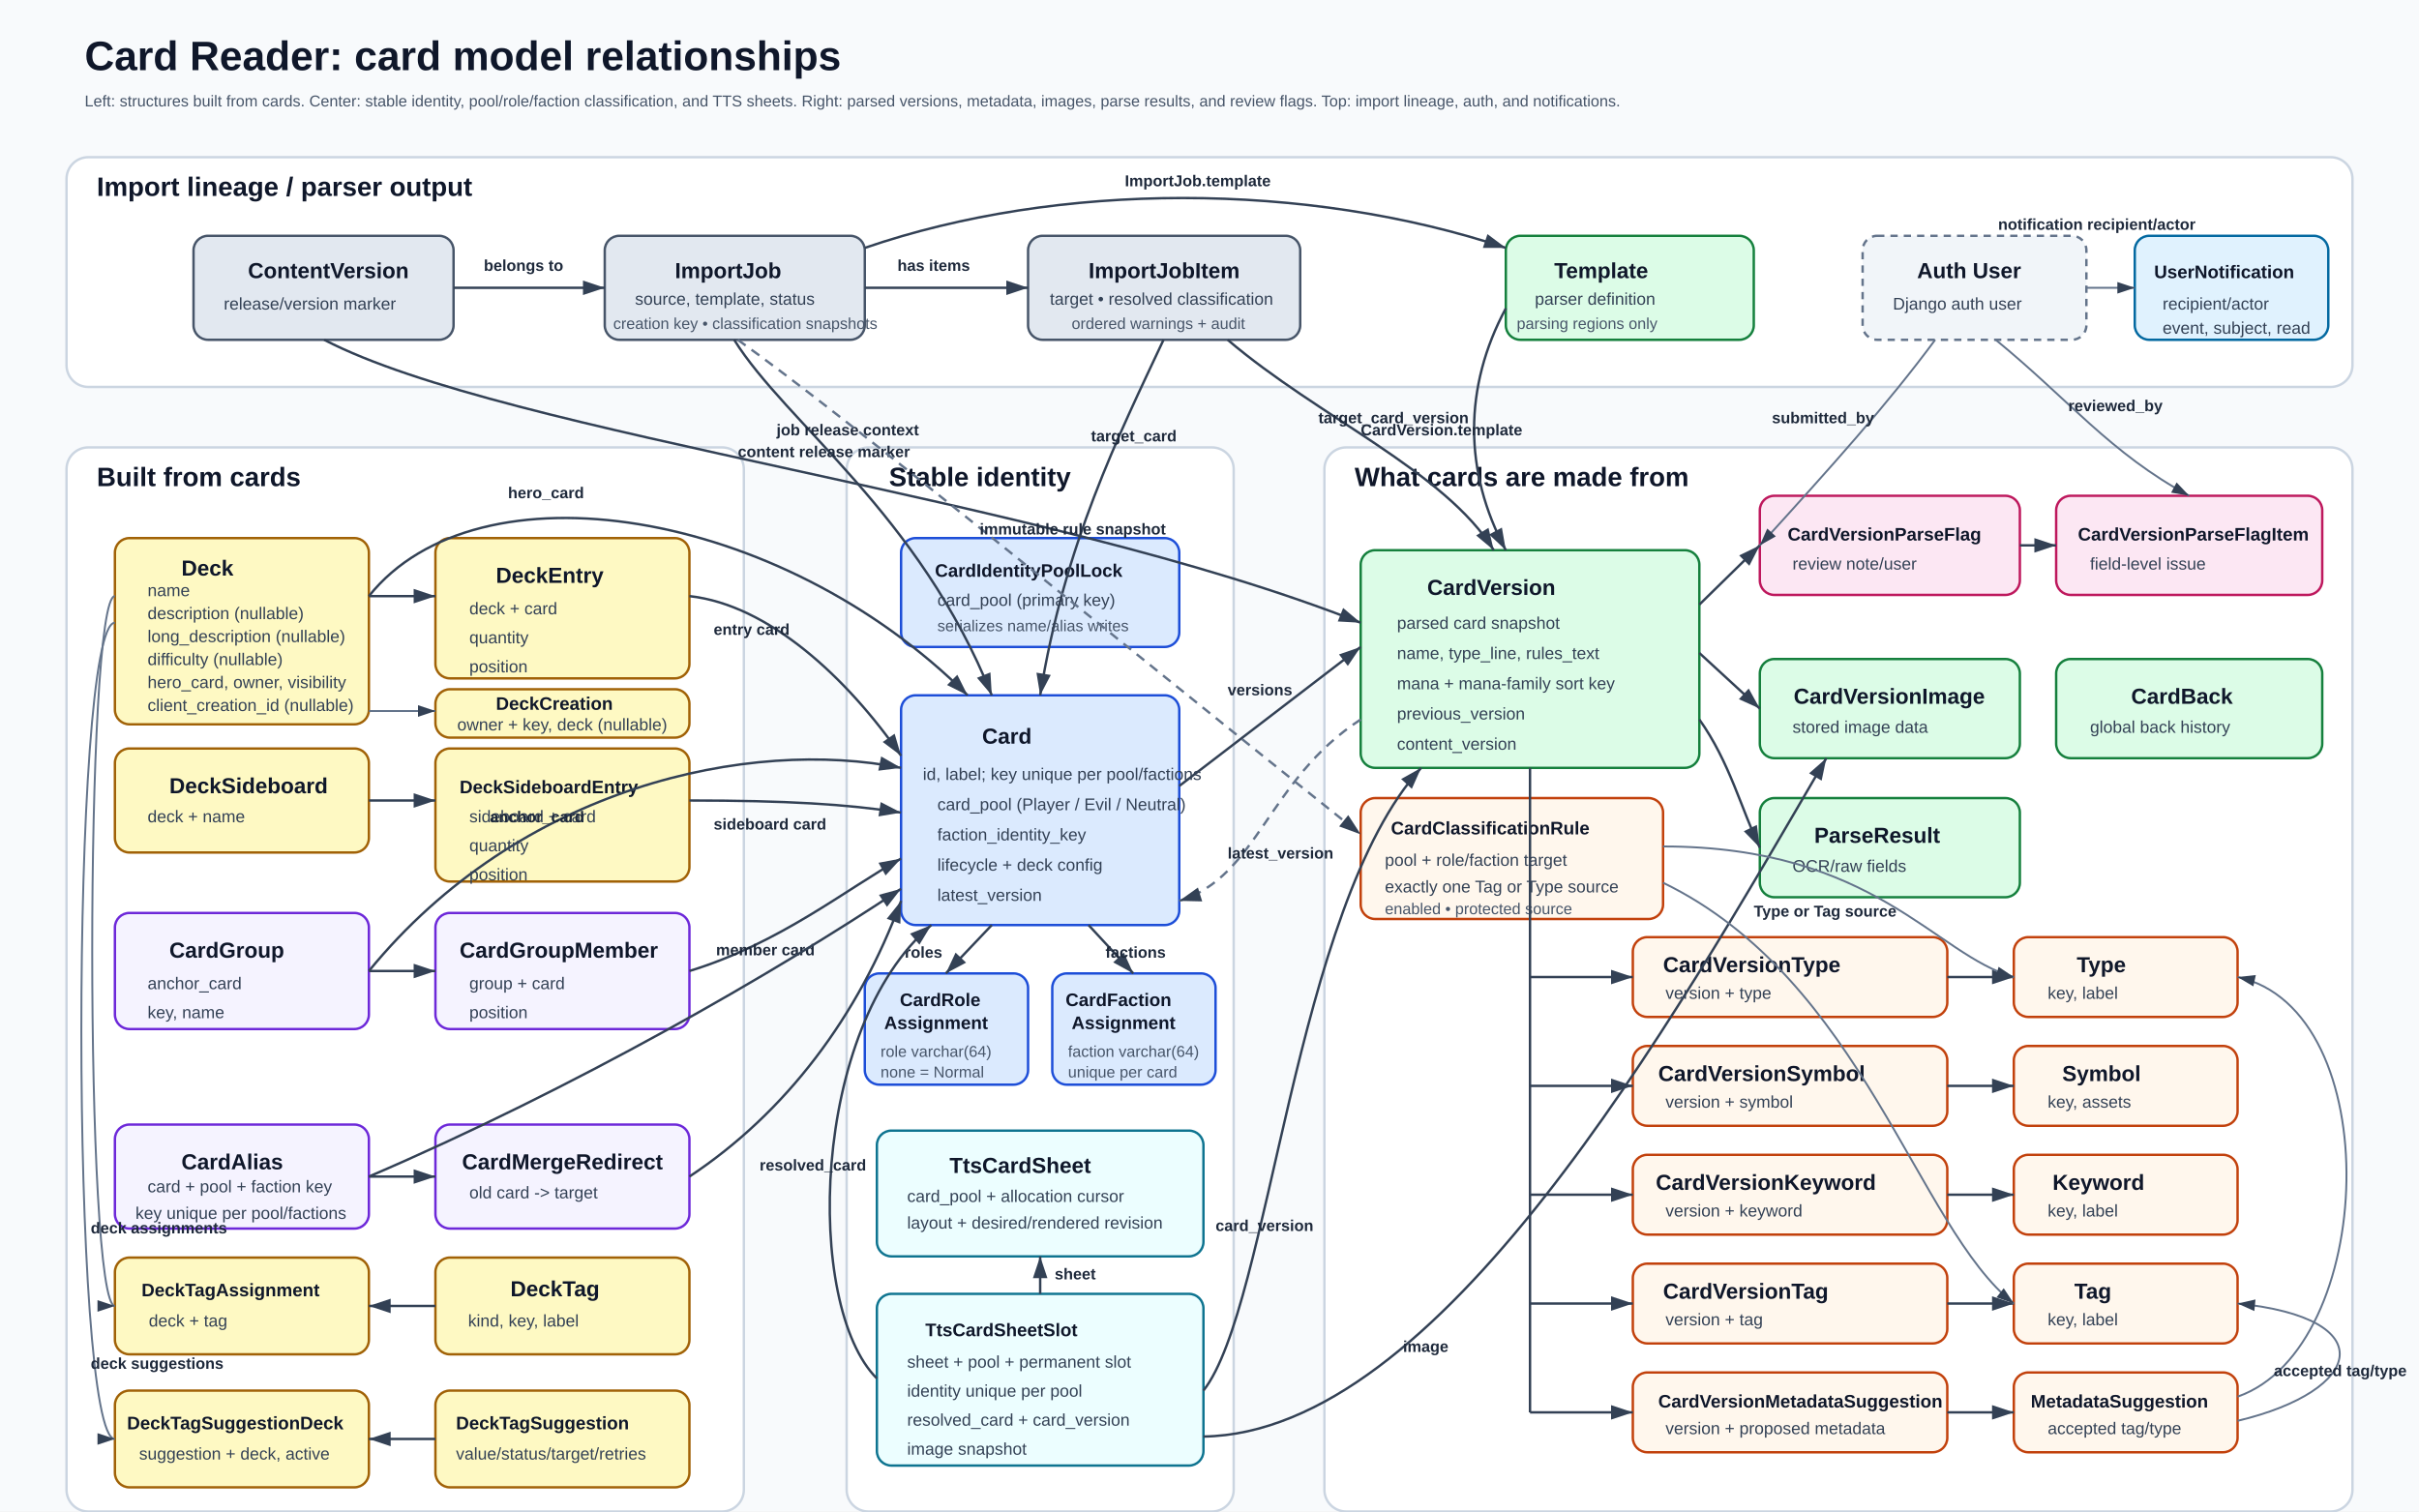
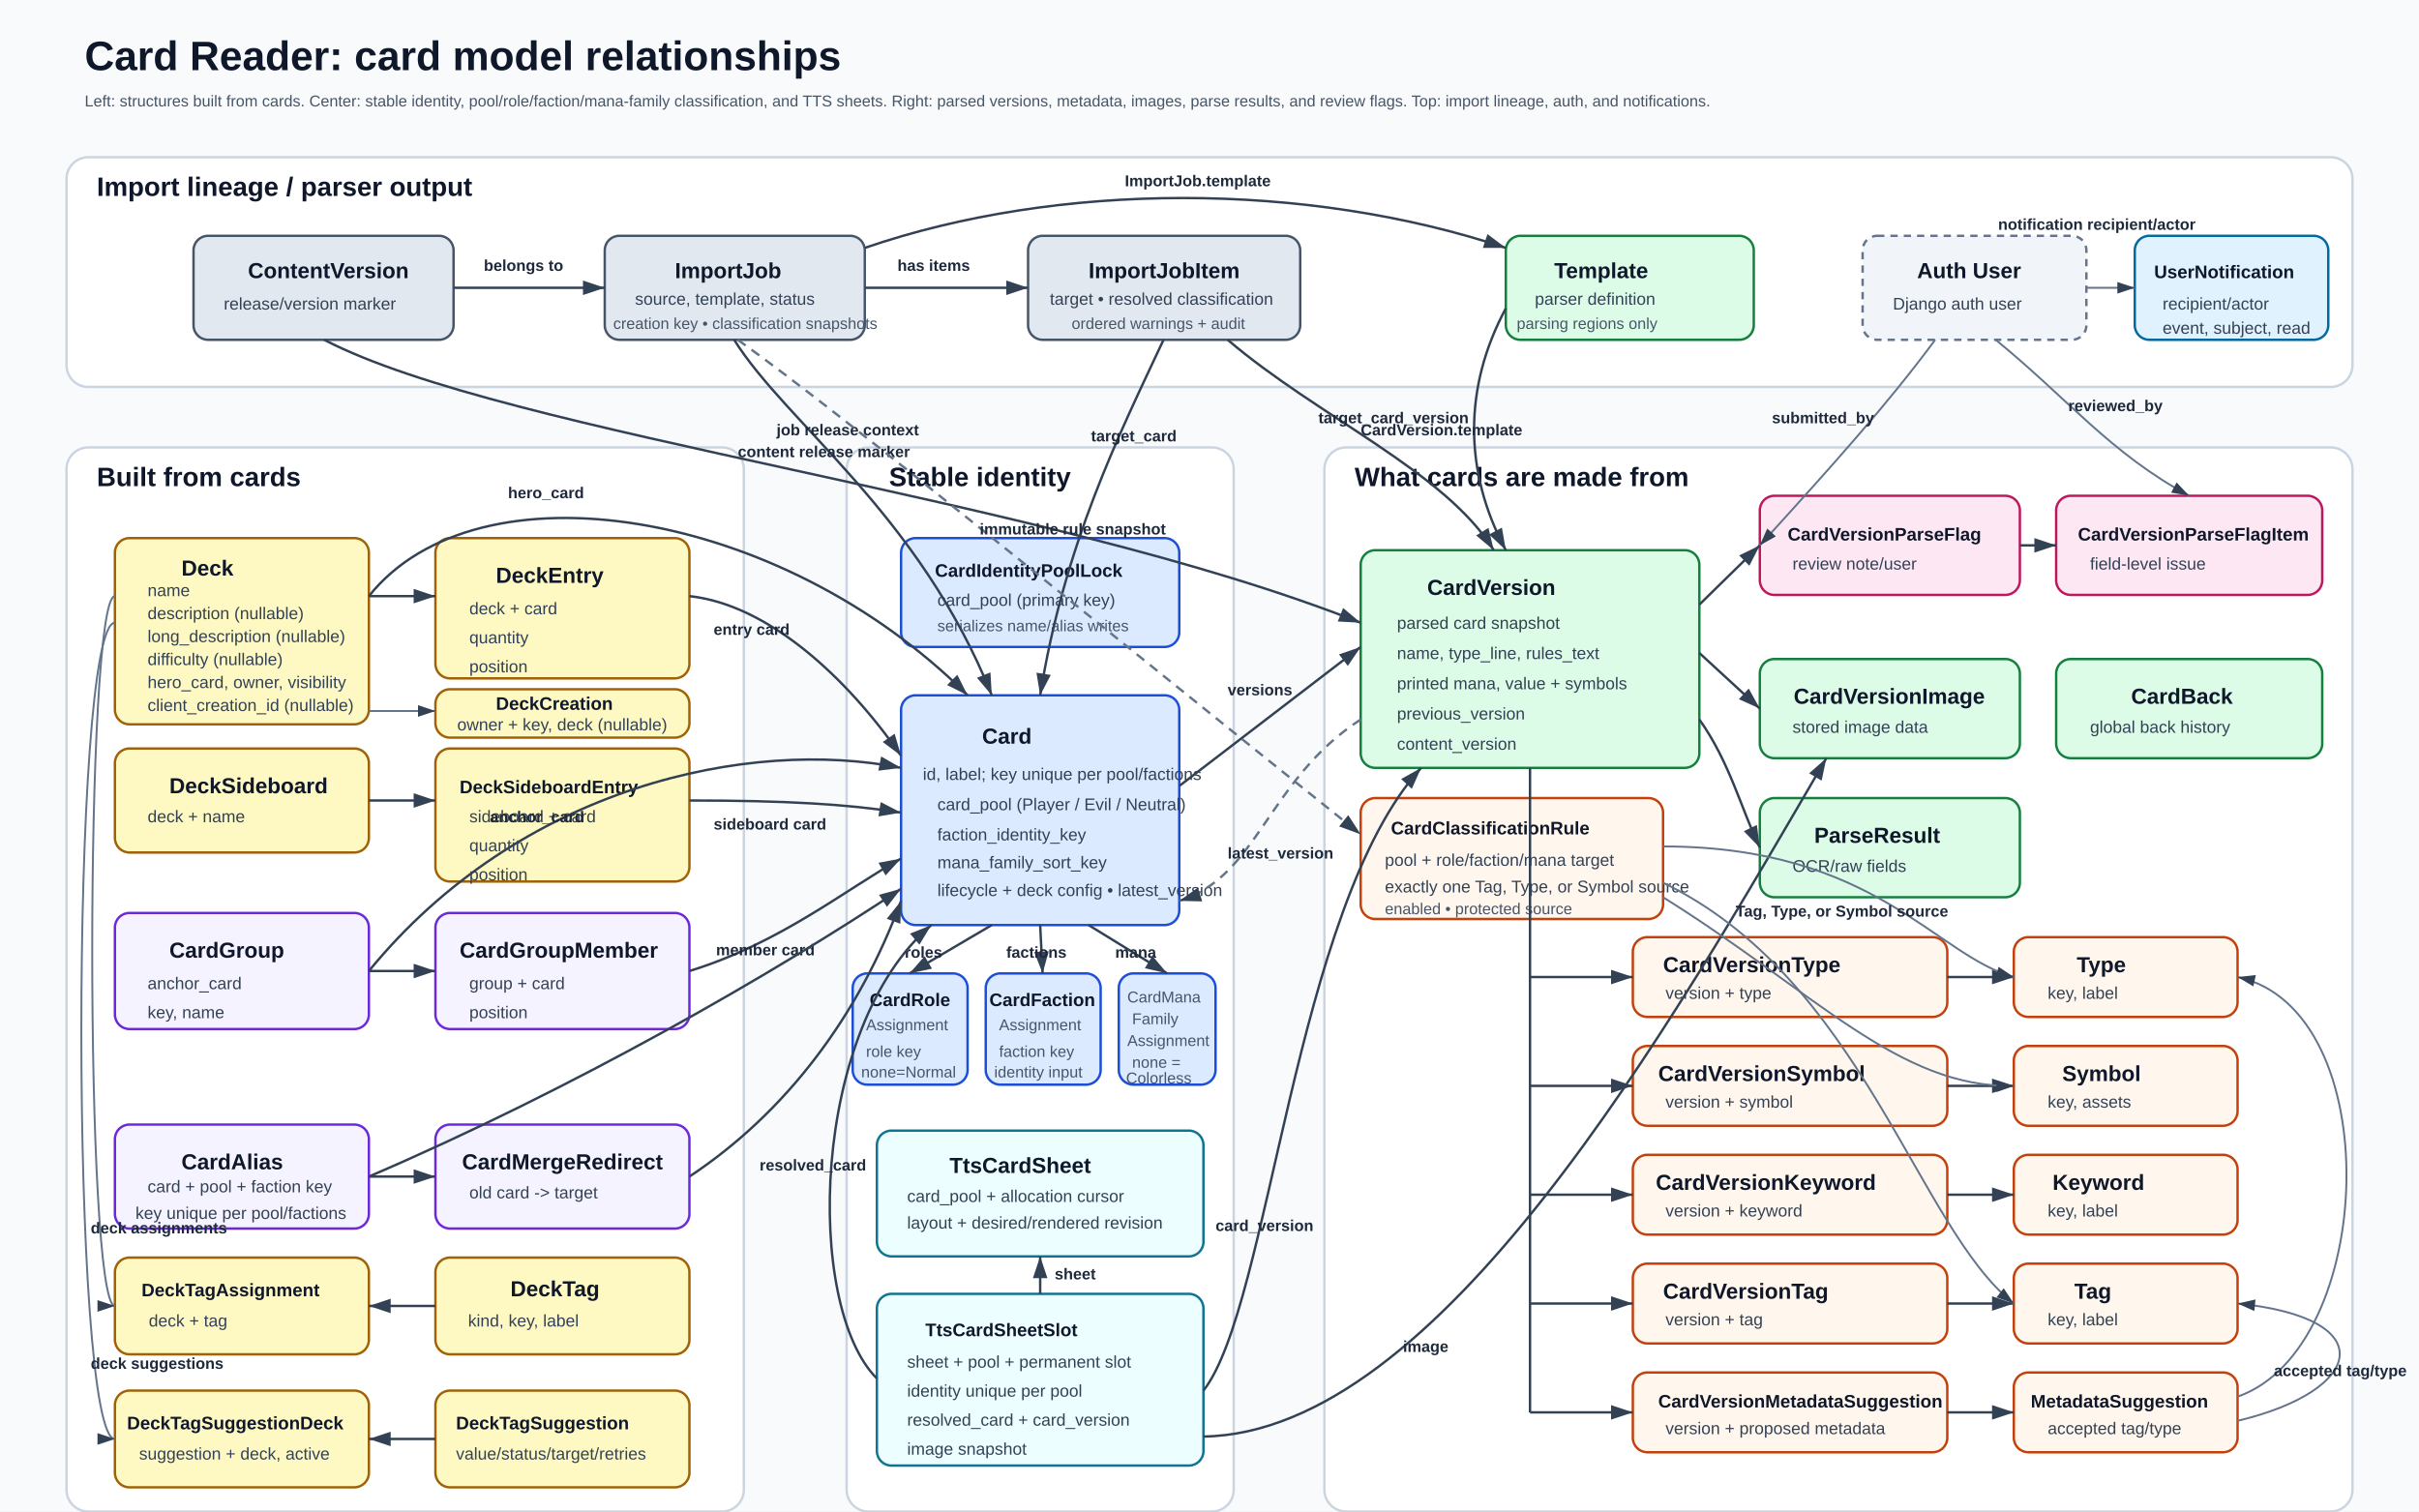
<svg xmlns="http://www.w3.org/2000/svg" width="2000" height="1250" viewBox="0 0 2000 1250" role="img" aria-labelledby="title desc">
  <defs>
    <marker id="arrow" markerWidth="10" markerHeight="10" refX="9" refY="3" orient="auto" markerUnits="strokeWidth">
      <path d="M0,0 L0,6 L9,3 z" fill="#334155" />
    </marker>
    <style>
      .bg { fill: #f8fafc; }
      .band { fill: #ffffff; stroke: #cbd5e1; stroke-width: 2; rx: 18; }
      .band-title { font: 700 22px Arial, sans-serif; fill: #0f172a; }
      .box { fill: #ffffff; stroke: #334155; stroke-width: 2; rx: 12; }
      .card { fill: #dbeafe; stroke: #1d4ed8; }
      .left { fill: #fef9c3; stroke: #a16207; }
      .group { fill: #f5f3ff; stroke: #6d28d9; }
      .version { fill: #dcfce7; stroke: #15803d; }
      .meta { fill: #fff7ed; stroke: #c2410c; }
      .review { fill: #fce7f3; stroke: #be185d; }
      .notify { fill: #e0f2fe; stroke: #0369a1; }
      .tts { fill: #ecfeff; stroke: #0e7490; }
      .import { fill: #e2e8f0; stroke: #475569; }
      .external { fill: #f1f5f9; stroke: #64748b; stroke-dasharray: 6 5; }
      .title { font: 700 18px Arial, sans-serif; fill: #0f172a; }
      .title-small { font: 700 15px Arial, sans-serif; fill: #0f172a; }
      .field { font: 14px Arial, sans-serif; fill: #334155; }
      .small { font: 13px Arial, sans-serif; fill: #475569; }
      .label { font: 13px Arial, sans-serif; fill: #1e293b; font-weight: 700; }
      .bus { stroke: #334155; stroke-width: 2; fill: none; }
      .line { stroke: #334155; stroke-width: 2; fill: none; marker-end: url(#arrow); }
      .soft { stroke: #64748b; stroke-width: 2; fill: none; stroke-dasharray: 8 6; marker-end: url(#arrow); }
      .thin { stroke: #64748b; stroke-width: 1.6; fill: none; marker-end: url(#arrow); }
    </style>
  </defs>
  <rect class="bg" width="2000" height="1250" />
  <text x="70" y="58" style="font: 800 34px Arial, sans-serif; fill: #0f172a;">Card Reader: card model relationships</text>
-   <text x="70" y="88" class="small">Left: structures built from cards. Center: stable identity, pool/role/faction classification, and TTS sheets. Right: parsed versions, metadata, images, parse results, and review flags. Top: import lineage, auth, and notifications.</text>
+   <text x="70" y="88" class="small">Left: structures built from cards. Center: stable identity, pool/role/faction/mana-family classification, and TTS sheets. Right: parsed versions, metadata, images, parse results, and review flags. Top: import lineage, auth, and notifications.</text>
  <rect class="band" x="55" y="130" width="1890" height="190" />
  <text class="band-title" x="80" y="162">Import lineage / parser output</text>
  <rect class="box import" x="160" y="195" width="215" height="86" />
  <text class="title" x="205" y="230">ContentVersion</text>
  <text class="field" x="185" y="256">release/version marker</text>
  <rect class="box import" x="500" y="195" width="215" height="86" />
  <text class="title" x="558" y="230">ImportJob</text>
  <text class="field" x="525" y="252">source, template, status</text>
  <text class="small" x="507" y="272">creation key • classification snapshots</text>
  <rect class="box import" x="850" y="195" width="225" height="86" />
  <text class="title" x="900" y="230">ImportJobItem</text>
  <text class="field" x="868" y="252">target • resolved classification</text>
  <text class="small" x="886" y="272">ordered warnings + audit</text>
  <rect class="box version" x="1245" y="195" width="205" height="86" />
  <text class="title" x="1285" y="230">Template</text>
  <text class="field" x="1269" y="252">parser definition</text>
  <text class="small" x="1254" y="272">parsing regions only</text>
  <rect class="box external" x="1540" y="195" width="185" height="86" />
  <text class="title" x="1585" y="230">Auth User</text>
  <text class="field" x="1565" y="256">Django auth user</text>
  <rect class="box notify" x="1765" y="195" width="160" height="86" />
  <text class="title-small" x="1781" y="230">UserNotification</text>
  <text class="field" x="1788" y="256">recipient/actor</text>
  <text class="field" x="1788" y="276">event, subject, read</text>
  <rect class="band" x="55" y="370" width="560" height="880" />
  <text class="band-title" x="80" y="402">Built from cards</text>
  <rect class="box left" x="95" y="445" width="210" height="154" />
  <text class="title" x="150" y="476">Deck</text>
  <text class="field" x="122" y="493">name</text>
  <text class="field" x="122" y="512">description (nullable)</text>
  <text class="field" x="122" y="531">long_description (nullable)</text>
  <text class="field" x="122" y="550">difficulty (nullable)</text>
  <text class="field" x="122" y="569">hero_card, owner, visibility</text>
  <text class="field" x="122" y="588">client_creation_id (nullable)</text>
  <rect class="box left" x="360" y="445" width="210" height="116" />
  <text class="title" x="410" y="482">DeckEntry</text>
  <text class="field" x="388" y="508">deck + card</text>
  <text class="field" x="388" y="532">quantity</text>
  <text class="field" x="388" y="556">position</text>
  <rect class="box left" x="360" y="570" width="210" height="40" />
  <text class="title-small" x="410" y="587">DeckCreation</text>
  <text class="field" x="378" y="604">owner + key, deck (nullable)</text>
  <rect class="box left" x="95" y="619" width="210" height="86" />
  <text class="title" x="140" y="656">DeckSideboard</text>
  <text class="field" x="122" y="680">deck + name</text>
  <rect class="box left" x="360" y="619" width="210" height="110" />
  <text class="title-small" x="380" y="656">DeckSideboardEntry</text>
  <text class="field" x="388" y="680">sideboard + card</text>
  <text class="field" x="388" y="704">quantity</text>
  <text class="field" x="388" y="728">position</text>
  <rect class="box group" x="95" y="755" width="210" height="96" />
  <text class="title" x="140" y="792">CardGroup</text>
  <text class="field" x="122" y="818">anchor_card</text>
  <text class="field" x="122" y="842">key, name</text>
  <rect class="box group" x="360" y="755" width="210" height="96" />
  <text class="title" x="380" y="792">CardGroupMember</text>
  <text class="field" x="388" y="818">group + card</text>
  <text class="field" x="388" y="842">position</text>
  <rect class="box group" x="95" y="930" width="210" height="86" />
  <text class="title" x="150" y="967">CardAlias</text>
  <text class="field" x="122" y="986">card + pool + faction key</text>
  <text class="field" x="112" y="1008">key unique per pool/factions</text>
  <rect class="box group" x="360" y="930" width="210" height="86" />
  <text class="title" x="382" y="967">CardMergeRedirect</text>
  <text class="field" x="388" y="991">old card -&gt; target</text>
  <rect class="box left" x="95" y="1040" width="210" height="80" />
  <text class="title-small" x="117" y="1072">DeckTagAssignment</text>
  <text class="field" x="123" y="1097">deck + tag</text>
  <rect class="box left" x="360" y="1040" width="210" height="80" />
  <text class="title" x="422" y="1072">DeckTag</text>
  <text class="field" x="387" y="1097">kind, key, label</text>
  <rect class="box left" x="95" y="1150" width="210" height="80" />
  <text class="title-small" x="105" y="1182">DeckTagSuggestionDeck</text>
  <text class="field" x="115" y="1207">suggestion + deck, active</text>
  <rect class="box left" x="360" y="1150" width="210" height="80" />
  <text class="title-small" x="377" y="1182">DeckTagSuggestion</text>
  <text class="field" x="377" y="1207">value/status/target/retries</text>
  <rect class="band" x="700" y="370" width="320" height="880" />
  <text class="band-title" x="735" y="402">Stable identity</text>
  <rect class="box card" x="745" y="445" width="230" height="90" />
  <text class="title-small" x="773" y="477">CardIdentityPoolLock</text>
  <text class="field" x="775" y="501">card_pool (primary key)</text>
  <text class="small" x="775" y="522">serializes name/alias writes</text>
  <rect class="box card" x="745" y="575" width="230" height="190" />
  <text class="title" x="812" y="615">Card</text>
  <text class="field" x="763" y="645">id, label; key unique per pool/factions</text>
  <text class="field" x="775" y="670">card_pool (Player / Evil / Neutral)</text>
  <text class="field" x="775" y="695">faction_identity_key</text>
-   <text class="field" x="775" y="720">lifecycle + deck config</text>
-   <text class="field" x="775" y="745">latest_version</text>
-   <rect class="box card" x="715" y="805" width="135" height="92" />
-   <text x="744" y="832" class="title-small">CardRole</text>
-   <text x="731" y="851" class="title-small">Assignment</text>
-   <text x="728" y="874" class="small">role varchar(64)</text>
-   <text x="728" y="891" class="small">none = Normal</text>
-   <rect class="box card" x="870" y="805" width="135" height="92" />
-   <text x="881" y="832" class="title-small">CardFaction</text>
-   <text x="886" y="851" class="title-small">Assignment</text>
-   <text x="883" y="874" class="small">faction varchar(64)</text>
-   <text x="883" y="891" class="small">unique per card</text>
+   <text class="field" x="775" y="718">mana_family_sort_key</text>
+   <text class="field" x="775" y="741">lifecycle + deck config • latest_version</text>
+   <rect class="box card" x="705" y="805" width="95" height="92" />
+   <text x="719" y="832" class="title-small">CardRole</text>
+   <text x="716" y="852" class="small">Assignment</text>
+   <text x="716" y="874" class="small">role key</text>
+   <text x="712" y="891" class="small">none=Normal</text>
+   <rect class="box card" x="815" y="805" width="95" height="92" />
+   <text x="818" y="832" class="title-small">CardFaction</text>
+   <text x="826" y="852" class="small">Assignment</text>
+   <text x="826" y="874" class="small">faction key</text>
+   <text x="822" y="891" class="small">identity input</text>
+   <rect class="box card" x="925" y="805" width="80" height="92" />
+   <text x="932" y="829" class="small">CardMana</text>
+   <text x="936" y="847" class="small">Family</text>
+   <text x="932" y="865" class="small">Assignment</text>
+   <text x="936" y="883" class="small">none =</text>
+   <text x="931" y="896" class="small">Colorless</text>
  <rect class="box tts" x="725" y="935" width="270" height="104" />
  <text class="title" x="785" y="970">TtsCardSheet</text>
  <text class="field" x="750" y="994">card_pool + allocation cursor</text>
  <text class="field" x="750" y="1016">layout + desired/rendered revision</text>
  <rect class="box tts" x="725" y="1070" width="270" height="142" />
  <text class="title-small" x="765" y="1105">TtsCardSheetSlot</text>
  <text class="field" x="750" y="1131">sheet + pool + permanent slot</text>
  <text class="field" x="750" y="1155">identity unique per pool</text>
  <text class="field" x="750" y="1179">resolved_card + card_version</text>
  <text class="field" x="750" y="1203">image snapshot</text>
  <rect class="band" x="1095" y="370" width="850" height="880" />
  <text class="band-title" x="1120" y="402">What cards are made from</text>
  <rect class="box version" x="1125" y="455" width="280" height="180" />
  <text class="title" x="1180" y="492">CardVersion</text>
  <text class="field" x="1155" y="520">parsed card snapshot</text>
  <text class="field" x="1155" y="545">name, type_line, rules_text</text>
-   <text class="field" x="1155" y="570">mana + mana-family sort key</text>
+   <text class="field" x="1155" y="570">printed mana, value + symbols</text>
  <text class="field" x="1155" y="595">previous_version</text>
  <text class="field" x="1155" y="620">content_version</text>
  <rect class="box review" x="1455" y="410" width="215" height="82" />
  <text class="title-small" x="1478" y="447">CardVersionParseFlag</text>
  <text class="field" x="1482" y="471">review note/user</text>
  <rect class="box review" x="1700" y="410" width="220" height="82" />
  <text class="title-small" x="1718" y="447">CardVersionParseFlagItem</text>
  <text class="field" x="1728" y="471">field-level issue</text>
  <rect class="box version" x="1455" y="545" width="215" height="82" />
  <text class="title" x="1483" y="582">CardVersionImage</text>
  <text class="field" x="1482" y="606">stored image data</text>
  <rect class="box version" x="1700" y="545" width="220" height="82" />
  <text class="title" x="1762" y="582">CardBack</text>
  <text class="field" x="1728" y="606">global back history</text>
  <rect class="box version" x="1455" y="660" width="215" height="82" />
  <text class="title" x="1500" y="697">ParseResult</text>
  <text class="field" x="1482" y="721">OCR/raw fields</text>
  <rect class="box meta" x="1125" y="660" width="250" height="100" />
  <text class="title-small" x="1150" y="690">CardClassificationRule</text>
-   <text class="field" x="1145" y="716">pool + role/faction target</text>
-   <text class="field" x="1145" y="738">exactly one Tag or Type source</text>
+   <text class="field" x="1145" y="716">pool + role/faction/mana target</text>
+   <text class="field" x="1145" y="738">exactly one Tag, Type, or Symbol source</text>
  <text class="small" x="1145" y="756">enabled • protected source</text>
  <rect class="box meta" x="1350" y="775" width="260" height="66" />
  <text class="title" x="1375" y="804">CardVersionType</text>
  <text class="field" x="1377" y="826">version + type</text>
  <rect class="box meta" x="1350" y="865" width="260" height="66" />
  <text class="title" x="1371" y="894">CardVersionSymbol</text>
  <text class="field" x="1377" y="916">version + symbol</text>
  <rect class="box meta" x="1350" y="955" width="260" height="66" />
  <text class="title" x="1369" y="984">CardVersionKeyword</text>
  <text class="field" x="1377" y="1006">version + keyword</text>
  <rect class="box meta" x="1350" y="1045" width="260" height="66" />
  <text class="title" x="1375" y="1074">CardVersionTag</text>
  <text class="field" x="1377" y="1096">version + tag</text>
  <rect class="box meta" x="1350" y="1135" width="260" height="66" />
  <text class="title-small" x="1371" y="1164">CardVersionMetadataSuggestion</text>
  <text class="field" x="1377" y="1186">version + proposed metadata</text>
  <rect class="box meta" x="1665" y="775" width="185" height="66" />
  <text class="title" x="1717" y="804">Type</text>
  <text class="field" x="1693" y="826">key, label</text>
  <rect class="box meta" x="1665" y="865" width="185" height="66" />
  <text class="title" x="1705" y="894">Symbol</text>
  <text class="field" x="1693" y="916">key, assets</text>
  <rect class="box meta" x="1665" y="955" width="185" height="66" />
  <text class="title" x="1697" y="984">Keyword</text>
  <text class="field" x="1693" y="1006">key, label</text>
  <rect class="box meta" x="1665" y="1045" width="185" height="66" />
  <text class="title" x="1715" y="1074">Tag</text>
  <text class="field" x="1693" y="1096">key, label</text>
  <rect class="box meta" x="1665" y="1135" width="185" height="66" />
  <text class="title-small" x="1679" y="1164">MetadataSuggestion</text>
  <text class="field" x="1693" y="1186">accepted tag/type</text>
  <path class="line" d="M375 238 L500 238" />
  <text class="label" x="400" y="224">belongs to</text>
  <path class="line" d="M715 238 L850 238" />
  <text class="label" x="742" y="224">has items</text>
  <path class="line" d="M715 205 C875 150, 1080 150, 1245 205" />
  <text class="label" x="930" y="154">ImportJob.template</text>
  <path class="line" d="M607 281 C650 350, 760 425, 820 575" />
  <text class="label" x="642" y="360">job release context</text>
  <path class="line" d="M962 281 C925 360, 880 450, 860 575" />
  <text class="label" x="902" y="365">target_card</text>
  <path class="line" d="M1015 281 C1090 345, 1195 390, 1235 455" />
  <text class="label" x="1090" y="350">target_card_version</text>
  <path class="line" d="M268 281 C420 360, 860 410, 1125 515" />
  <text class="label" x="610" y="378">content release marker</text>
  <path class="line" d="M1245 255 C1210 320, 1210 390, 1245 455" />
  <text class="label" x="1125" y="360">CardVersion.template</text>
  <path class="soft" d="M610 281 C700 345, 900 510, 1125 690" />
  <text class="label" x="810" y="442">immutable rule snapshot</text>
  <path class="thin" d="M1725 238 L1765 238" />
  <text class="label" x="1652" y="190">notification recipient/actor</text>
  <path class="line" d="M305 493 L360 493" />
  <path class="thin" d="M305 588 L360 588" />
  <path class="line" d="M305 662 L360 662" />
  <path class="line" d="M305 803 L360 803" />
  <path class="line" d="M305 973 L360 973" />
  <path class="line" d="M360 1080 L305 1080" />
  <path class="line" d="M360 1190 L305 1190" />
  <path class="thin" d="M95 493 C70 493, 70 1080, 95 1080" />
  <text class="label" x="75" y="1020">deck assignments</text>
  <path class="thin" d="M95 515 C58 515, 58 1190, 95 1190" />
  <text class="label" x="75" y="1132">deck suggestions</text>
  <path class="line" d="M570 493 C635 500, 700 560, 745 625" />
  <text class="label" x="590" y="525">entry card</text>
  <path class="line" d="M570 662 C650 662, 700 665, 745 672" />
  <text class="label" x="590" y="686">sideboard card</text>
  <path class="line" d="M570 803 C645 780, 700 735, 745 710" />
  <text class="label" x="592" y="790">member card</text>
  <path class="line" d="M305 493 C395 380, 645 420, 800 575" />
  <text class="label" x="420" y="412">hero_card</text>
  <path class="line" d="M305 803 C430 650, 620 610, 745 635" />
  <text class="label" x="405" y="680">anchor_card</text>
  <path class="line" d="M305 973 C475 900, 640 805, 745 735" />
  <path class="line" d="M570 973 C650 920, 710 840, 745 745" />
  <path class="line" d="M975 650 L1125 535" />
  <text class="label" x="1015" y="575">versions</text>
  <path class="soft" d="M1125 595 C1048 645, 1040 725, 975 745" />
  <text class="label" x="1015" y="710">latest_version</text>
-   <path class="line" d="M820 765 L782 805" />
+   <path class="line" d="M820 765 L752 805" />
  <text class="label" x="748" y="792">roles</text>
-   <path class="line" d="M900 765 L937 805" />
-   <text class="label" x="914" y="792">factions</text>
+   <path class="line" d="M860 765 L862 805" />
+   <text class="label" x="832" y="792">factions</text>
+   <path class="line" d="M900 765 L965 805" />
+   <text class="label" x="922" y="792">mana</text>
  <path class="line" d="M860 1070 L860 1039" />
  <text class="label" x="872" y="1058">sheet</text>
  <path class="line" d="M725 1140 C665 1080, 670 850, 770 765" />
  <text class="label" x="628" y="968">resolved_card</text>
  <path class="line" d="M995 1150 C1050 1080, 1070 750, 1175 635" />
  <text class="label" x="1005" y="1018">card_version</text>
  <path class="line" d="M995 1188 C1190 1185, 1380 850, 1510 627" />
  <text class="label" x="1160" y="1118">image</text>
  <path class="line" d="M1405 500 L1455 451" />
  <path class="line" d="M1405 540 L1455 586" />
  <path class="line" d="M1405 595 C1430 630, 1440 670, 1455 701" />
  <path class="line" d="M1670 451 L1700 451" />
  <path class="bus" d="M1265 635 L1265 1168" />
  <path class="line" d="M1265 808 L1350 808" />
  <path class="line" d="M1265 898 L1350 898" />
  <path class="line" d="M1265 988 L1350 988" />
  <path class="line" d="M1265 1078 L1350 1078" />
  <path class="line" d="M1265 1168 L1350 1168" />
  <path class="line" d="M1610 808 L1665 808" />
  <path class="line" d="M1610 898 L1665 898" />
  <path class="line" d="M1610 988 L1665 988" />
  <path class="line" d="M1610 1078 L1665 1078" />
  <path class="line" d="M1610 1168 L1665 1168" />
  <path class="thin" d="M1375 700 C1550 700, 1600 790, 1665 808" />
  <path class="thin" d="M1375 730 C1540 810, 1585 1015, 1665 1078" />
-   <text class="label" x="1450" y="758">Type or Tag source</text>
+   <path class="thin" d="M1375 742 C1500 820, 1570 900, 1665 898" />
+   <text class="label" x="1435" y="758">Tag, Type, or Symbol source</text>
  <path class="thin" d="M1850 1155 C1965 1115, 1975 835, 1850 808" />
  <path class="thin" d="M1850 1175 C1955 1150, 1970 1090, 1850 1078" />
  <text class="label" x="1880" y="1138">accepted tag/type</text>
  <path class="thin" d="M1600 281 C1560 335, 1515 385, 1455 451" />
  <text class="label" x="1465" y="350">submitted_by</text>
  <path class="thin" d="M1650 281 C1710 330, 1745 375, 1810 410" />
  <text class="label" x="1710" y="340">reviewed_by</text>
</svg>
